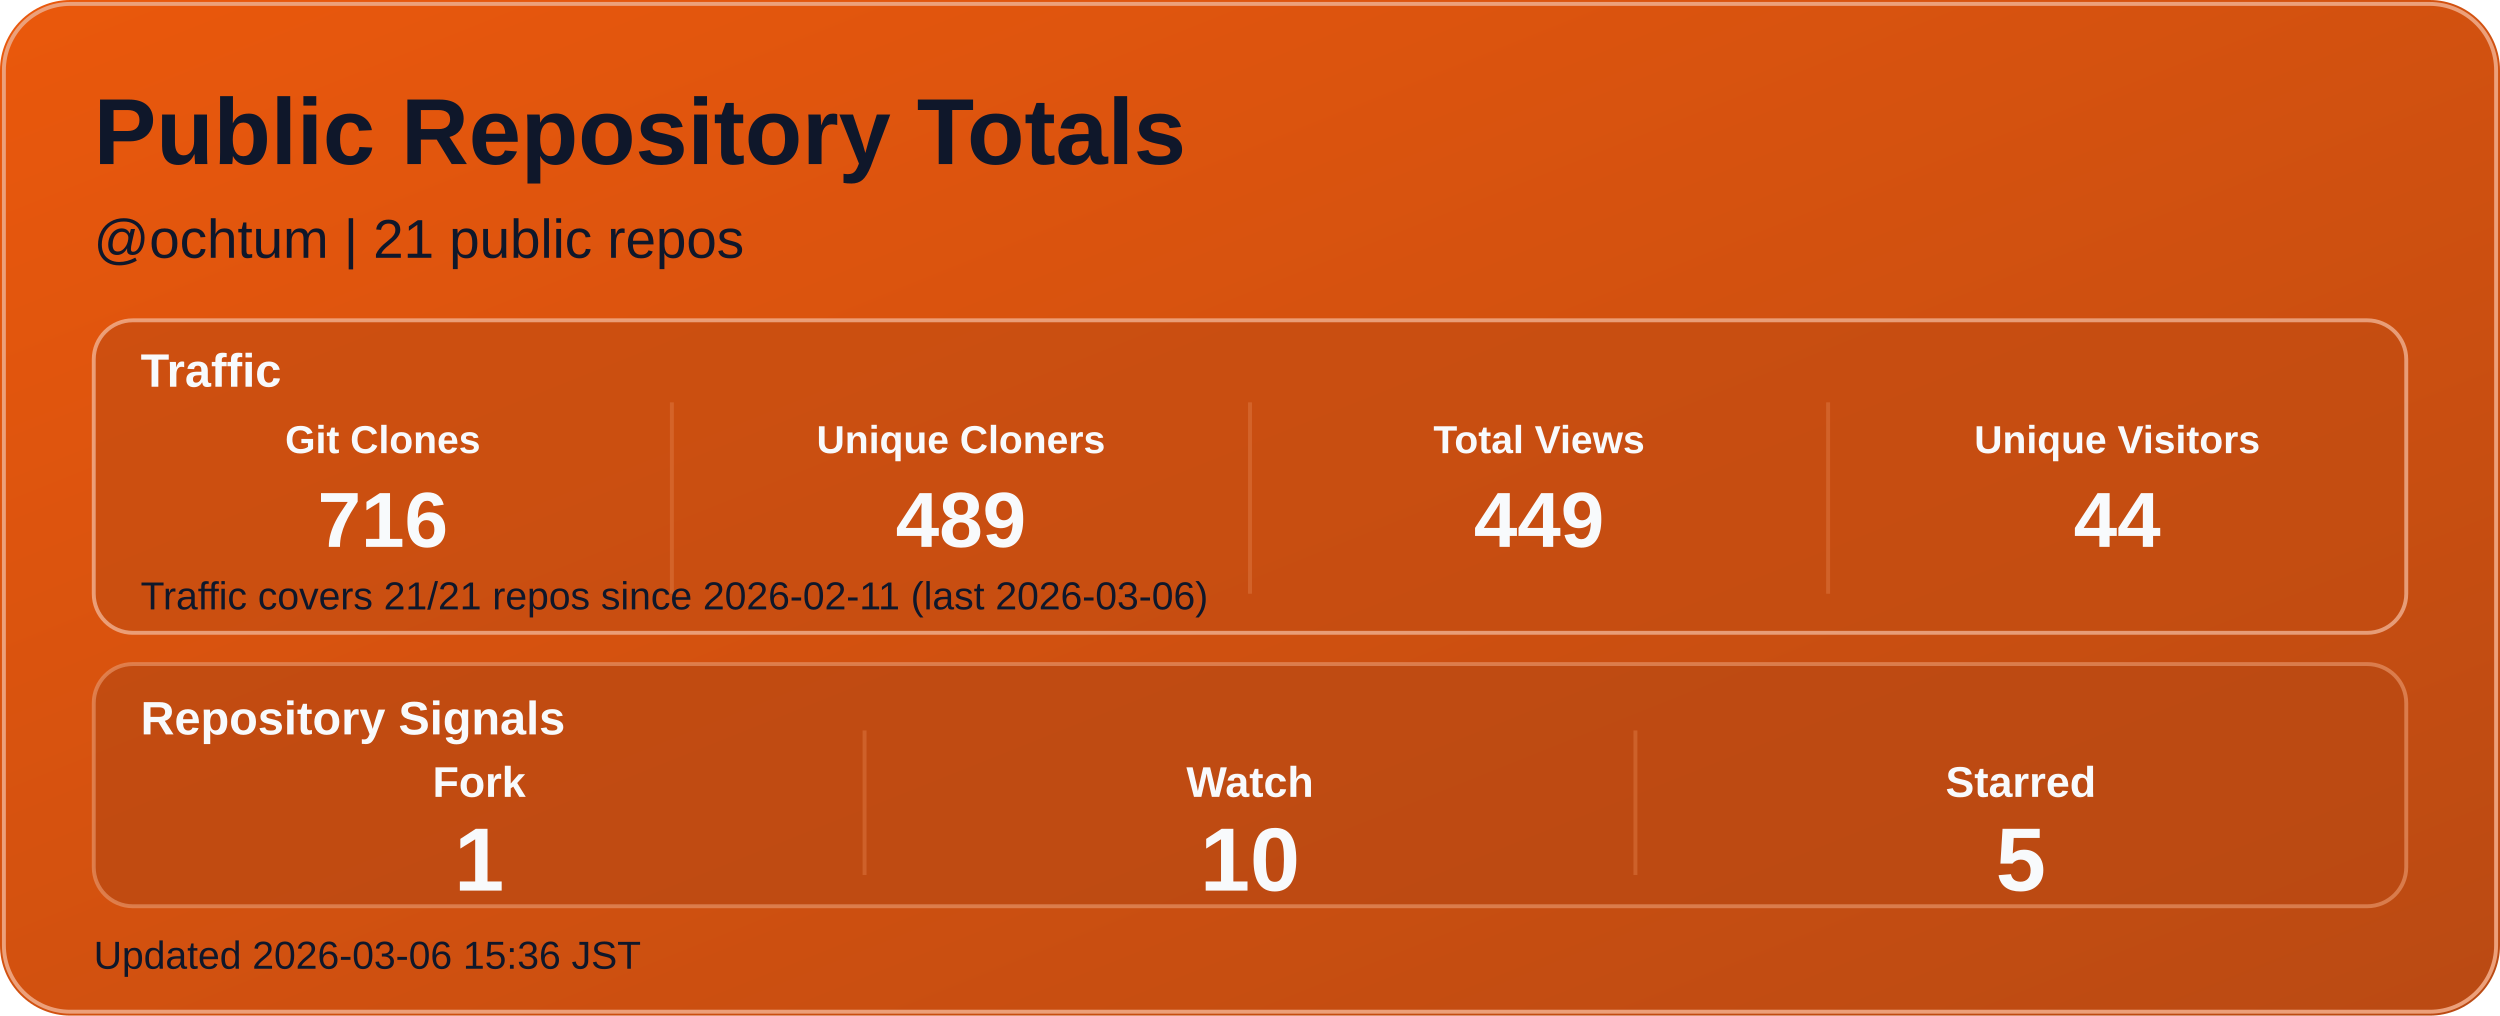
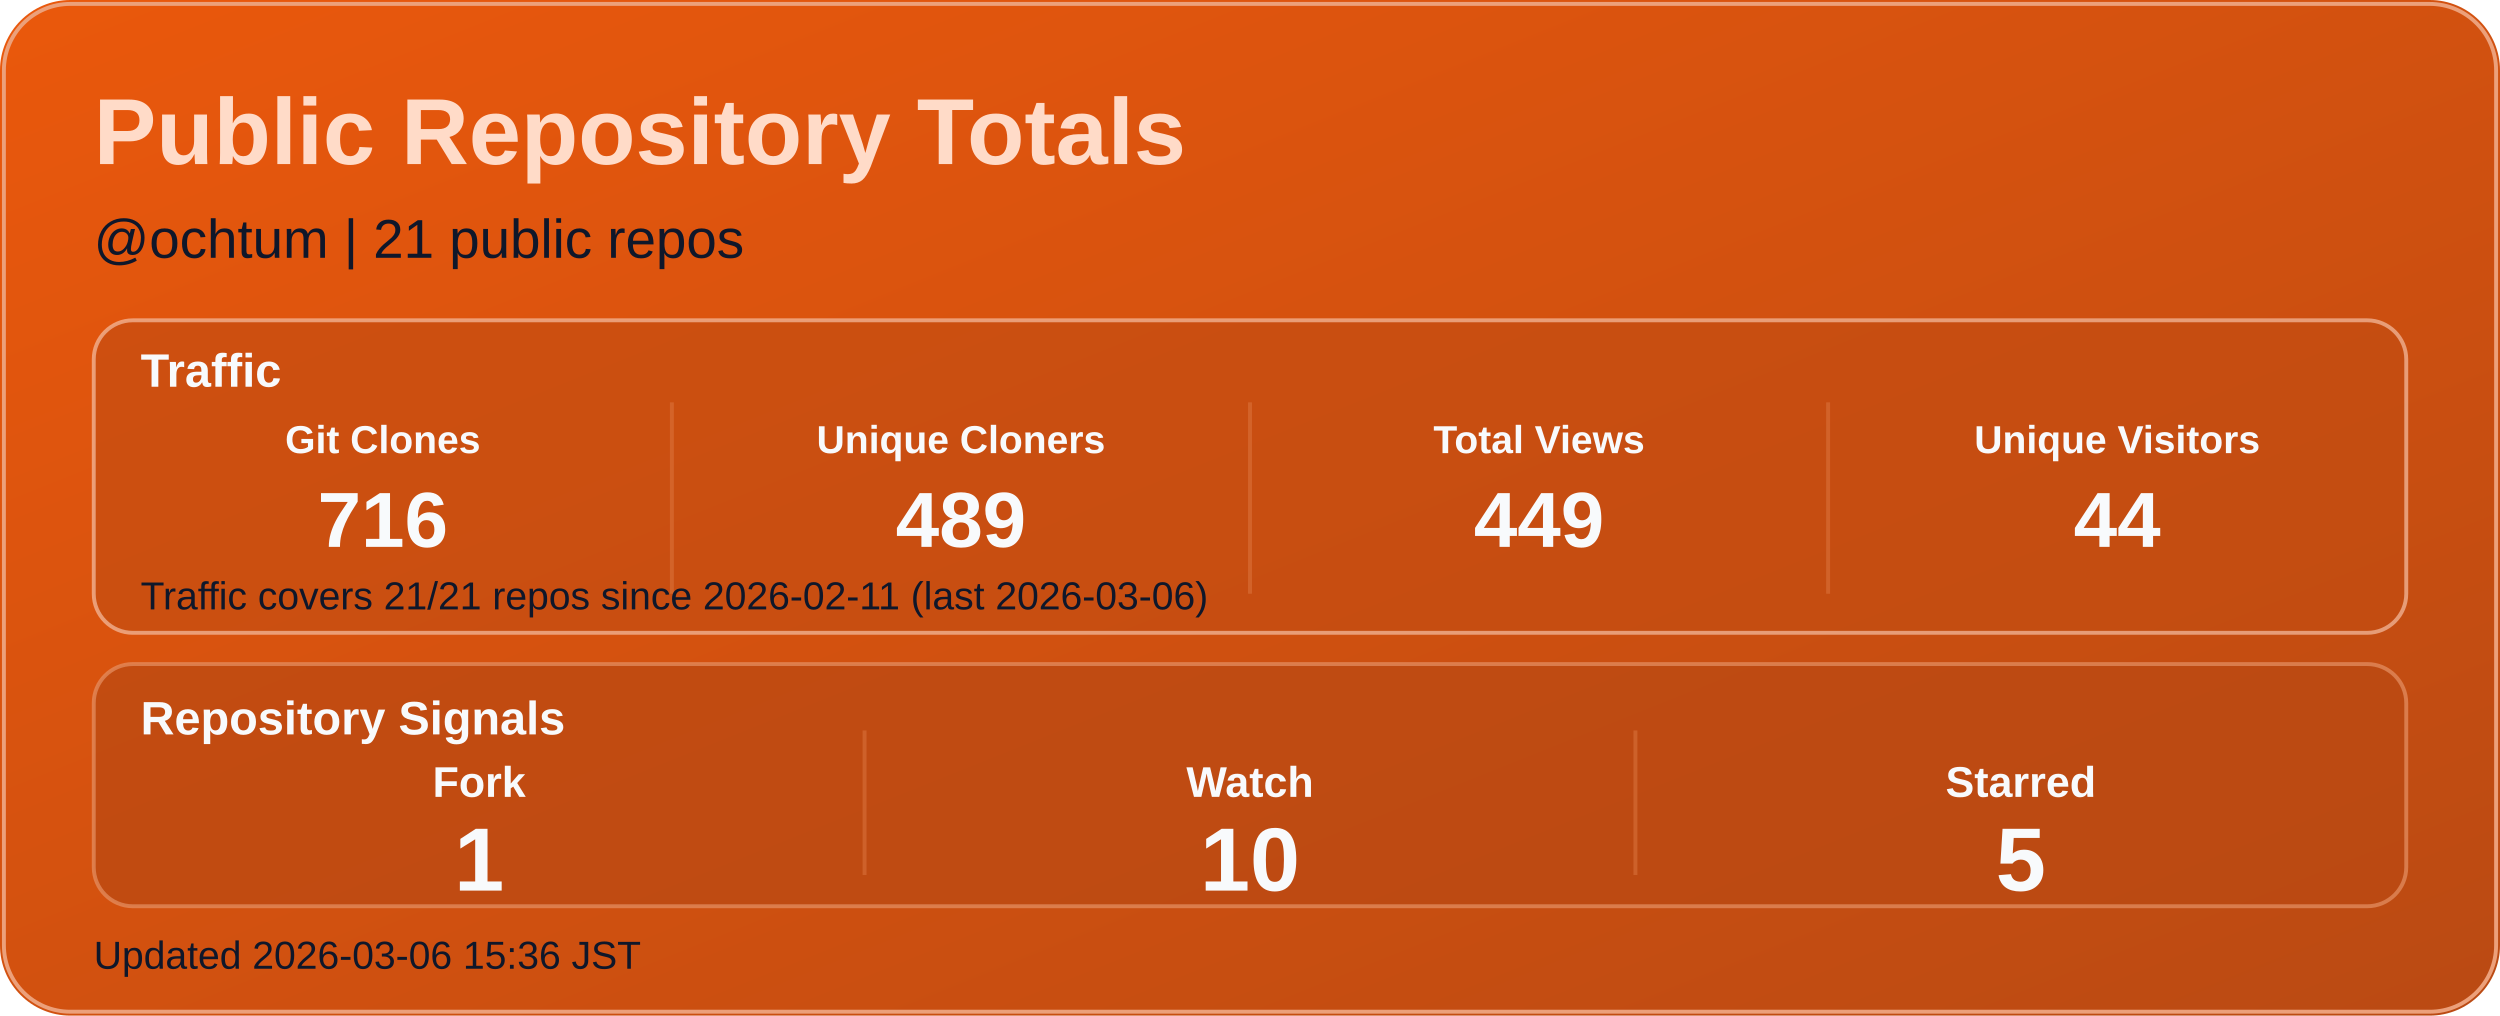
<svg xmlns="http://www.w3.org/2000/svg" width="640" height="260" viewBox="0 0 640 260" role="img" aria-label="Public repository totals for ochtum">
  <defs>
    <linearGradient id="totals-bg" x1="0" x2="1" y1="0" y2="1">
      <stop offset="0%" stop-color="#EA580C" />
      <stop offset="100%" stop-color="#BA4A13" />
    </linearGradient>
    <style>
-       .title { font: 700 24px 'Segoe UI', Arial, sans-serif; fill: #0F172A; }
+       .title { font: 700 24px 'Segoe UI', Arial, sans-serif; fill: #FFDBC8; }
      .sub { font: 500 14px 'Segoe UI', Arial, sans-serif; fill: #0F172A; }
      .section { font: 700 12px 'Segoe UI', Arial, sans-serif; fill: #F8FAFC; }
      .metric-label { font: 600 10px 'Segoe UI', Arial, sans-serif; fill: #F8FAFC; }
      .metric-value { font: 700 20px 'Segoe UI', Arial, sans-serif; fill: #F8FAFC; font-variant-numeric: tabular-nums; }
      .summary-label { font: 600 11px 'Segoe UI', Arial, sans-serif; fill: #F8FAFC; }
      .summary-value { font: 700 23px 'Segoe UI', Arial, sans-serif; fill: #F8FAFC; font-variant-numeric: tabular-nums; }
      .hint { font: 500 10px 'Segoe UI', Arial, sans-serif; fill: #0F172A; }
    </style>
  </defs>
  <rect x="0" y="0" width="640" height="260" rx="18" fill="url(#totals-bg)" />
  <rect x="1" y="1" width="638" height="258" rx="17" fill="none" stroke="#ECA07A" />
  <text x="24" y="42" class="title">Public Repository Totals</text>
  <text x="24" y="66" class="sub">@ochtum | 21 public repos</text>
  <rect x="24" y="82" width="592" height="80" rx="10" fill="#C24C12" fill-opacity="0.62" stroke="#F7C2A7" stroke-opacity="0.68" />
  <text x="36" y="99" class="section">Traffic</text>
  <text x="98" y="116" class="metric-label" text-anchor="middle">Git Clones</text>
  <text x="98" y="140" class="metric-value" text-anchor="middle">716</text>
  <line x1="172" y1="103" x2="172" y2="152" stroke="#E07C49" stroke-opacity="0.45" />
  <text x="246" y="116" class="metric-label" text-anchor="middle">Unique Cloners</text>
  <text x="246" y="140" class="metric-value" text-anchor="middle">489</text>
  <line x1="320" y1="103" x2="320" y2="152" stroke="#E07C49" stroke-opacity="0.45" />
  <text x="394" y="116" class="metric-label" text-anchor="middle">Total Views</text>
  <text x="394" y="140" class="metric-value" text-anchor="middle">449</text>
  <line x1="468" y1="103" x2="468" y2="152" stroke="#E07C49" stroke-opacity="0.45" />
  <text x="542" y="116" class="metric-label" text-anchor="middle">Unique Visitors</text>
  <text x="542" y="140" class="metric-value" text-anchor="middle">44</text>
  <text x="36" y="156" class="hint">Traffic covers 21/21 repos since 2026-02-11 (last 2026-03-06)</text>
  <rect x="24" y="170" width="592" height="62" rx="10" fill="#B94913" fill-opacity="0.70" stroke="#E79368" stroke-opacity="0.68" />
  <text x="36" y="188" class="section">Repository Signals</text>
  <text x="122.67" y="204" class="summary-label" text-anchor="middle">Fork</text>
  <text x="122.67" y="228" class="summary-value" text-anchor="middle">1</text>
  <line x1="221.33" y1="187" x2="221.33" y2="224" stroke="#E07C49" stroke-opacity="0.45" />
  <text x="320" y="204" class="summary-label" text-anchor="middle">Watch</text>
  <text x="320" y="228" class="summary-value" text-anchor="middle">10</text>
  <line x1="418.67" y1="187" x2="418.67" y2="224" stroke="#E07C49" stroke-opacity="0.45" />
  <text x="517.33" y="204" class="summary-label" text-anchor="middle">Starred</text>
  <text x="517.33" y="228" class="summary-value" text-anchor="middle">5</text>
  <text x="24" y="248" class="hint">Updated 2026-03-06 15:36 JST</text>
</svg>
